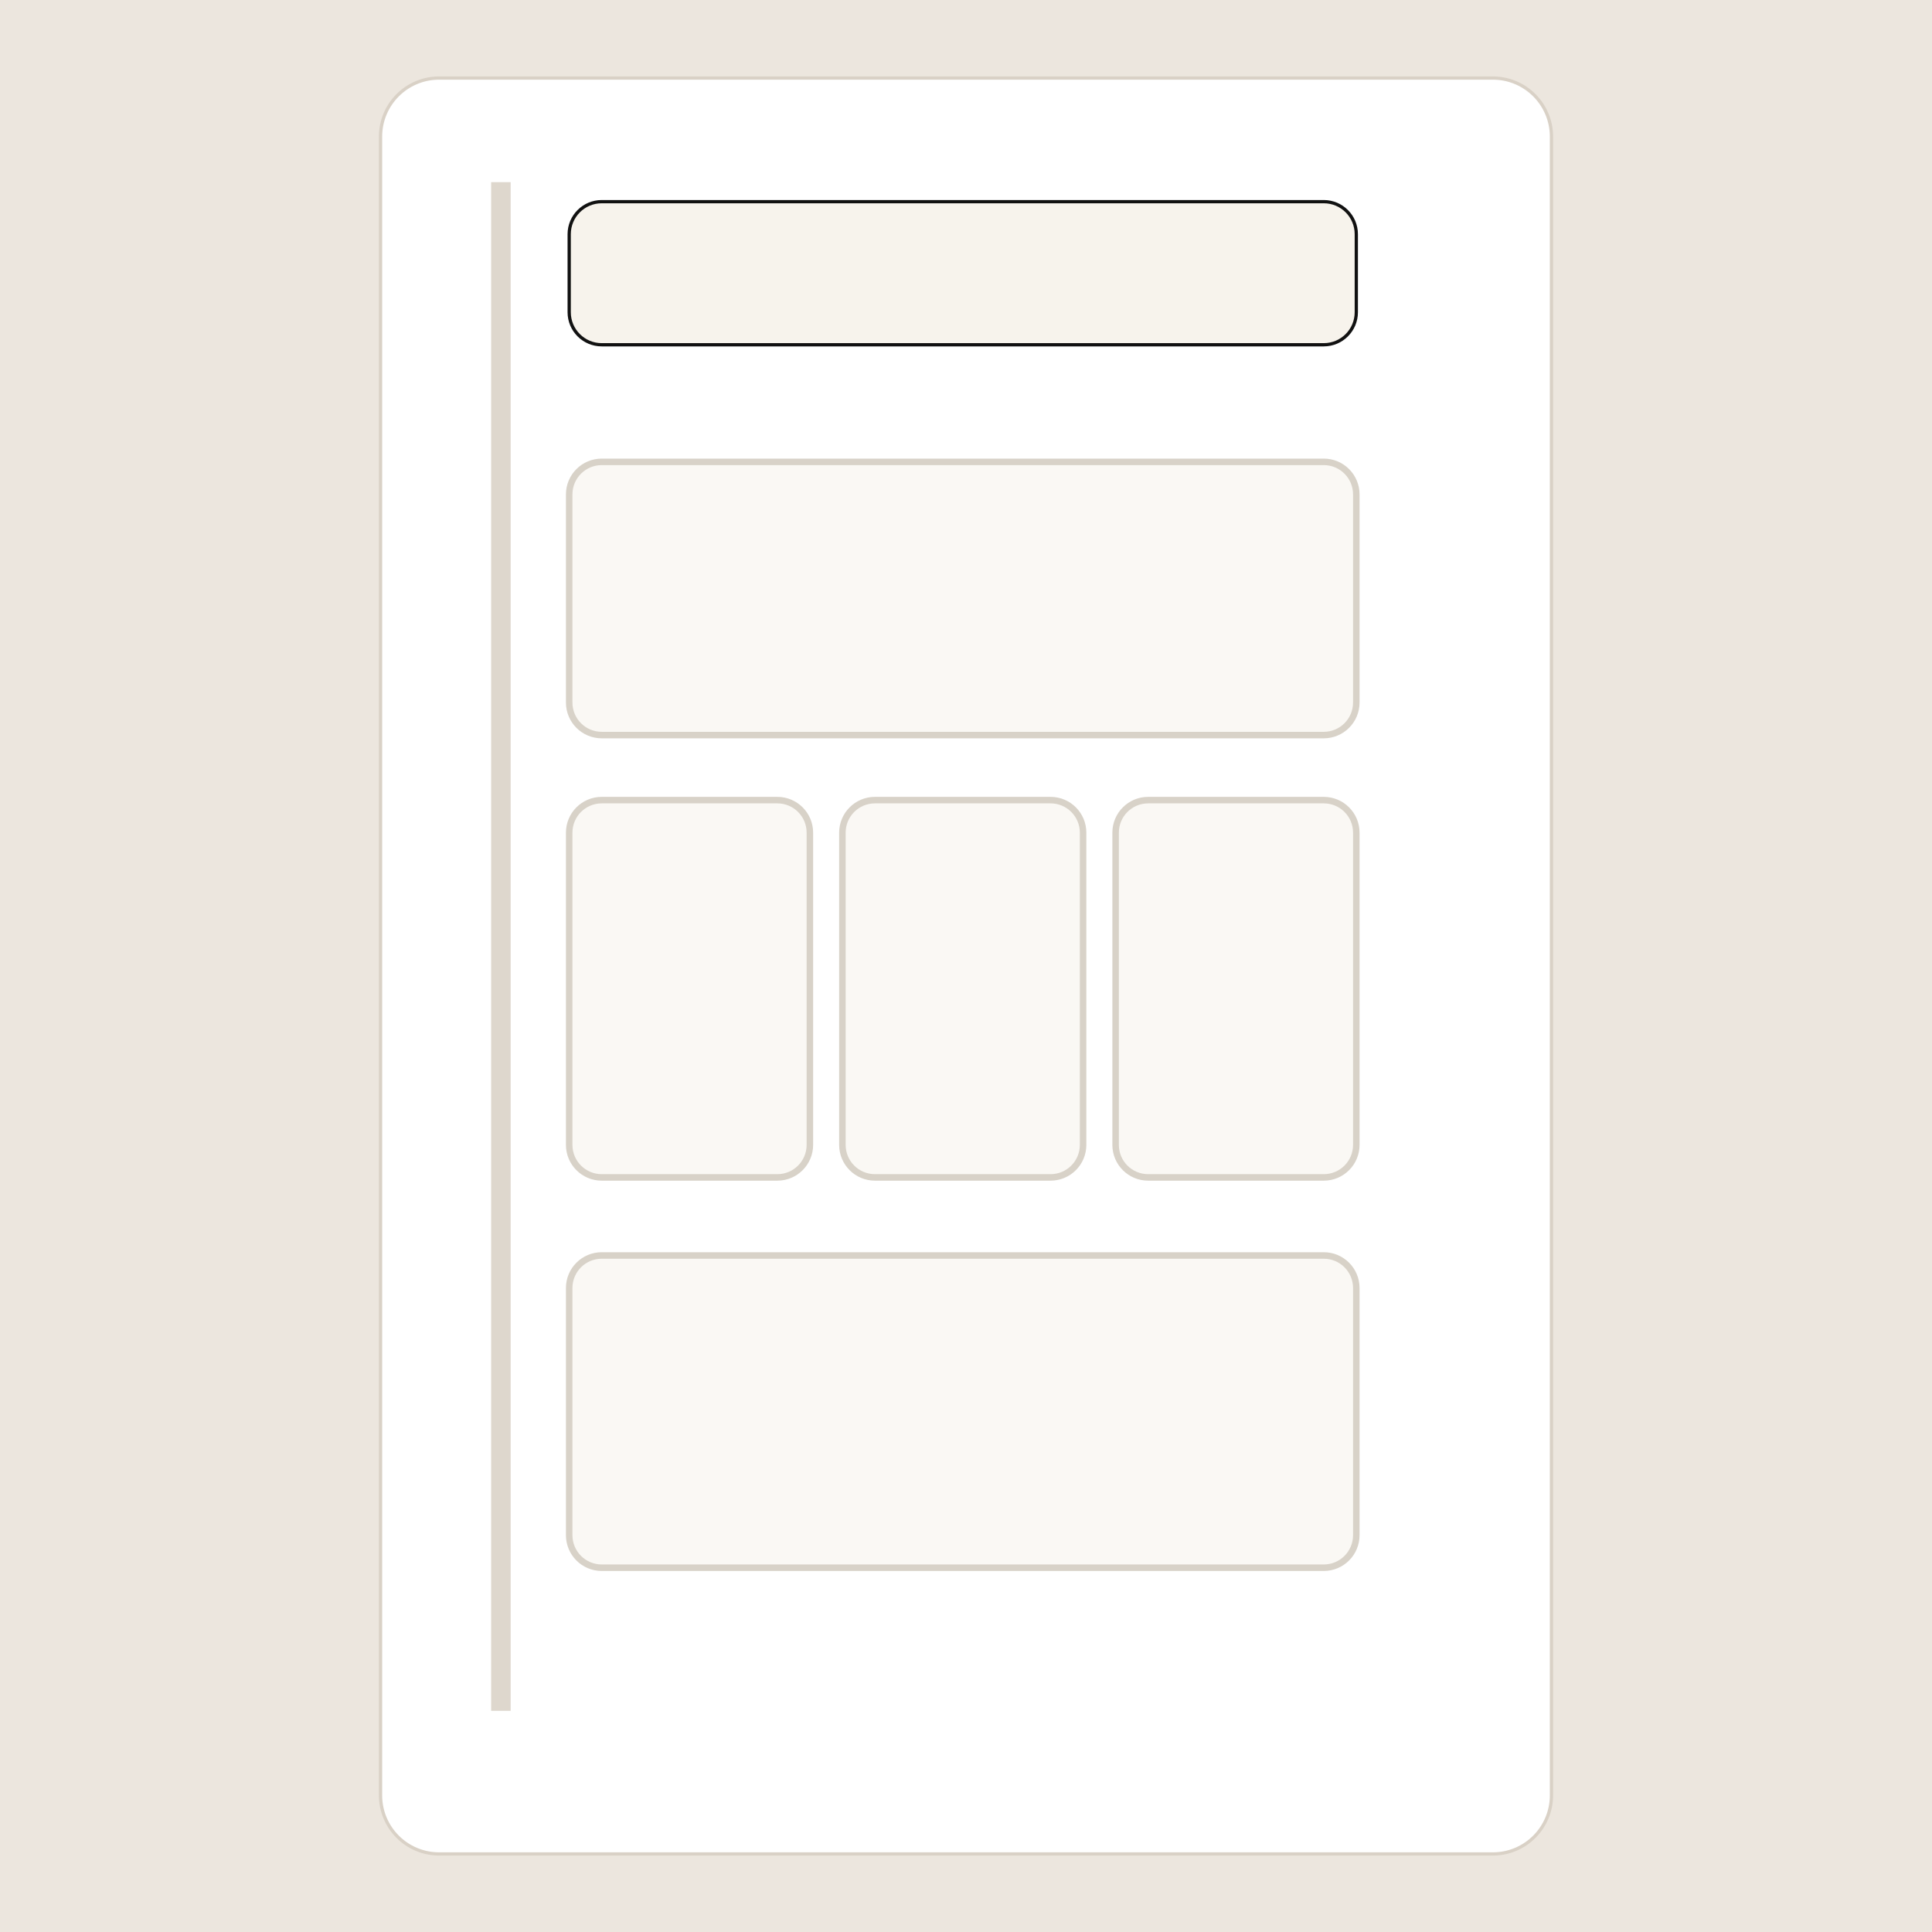
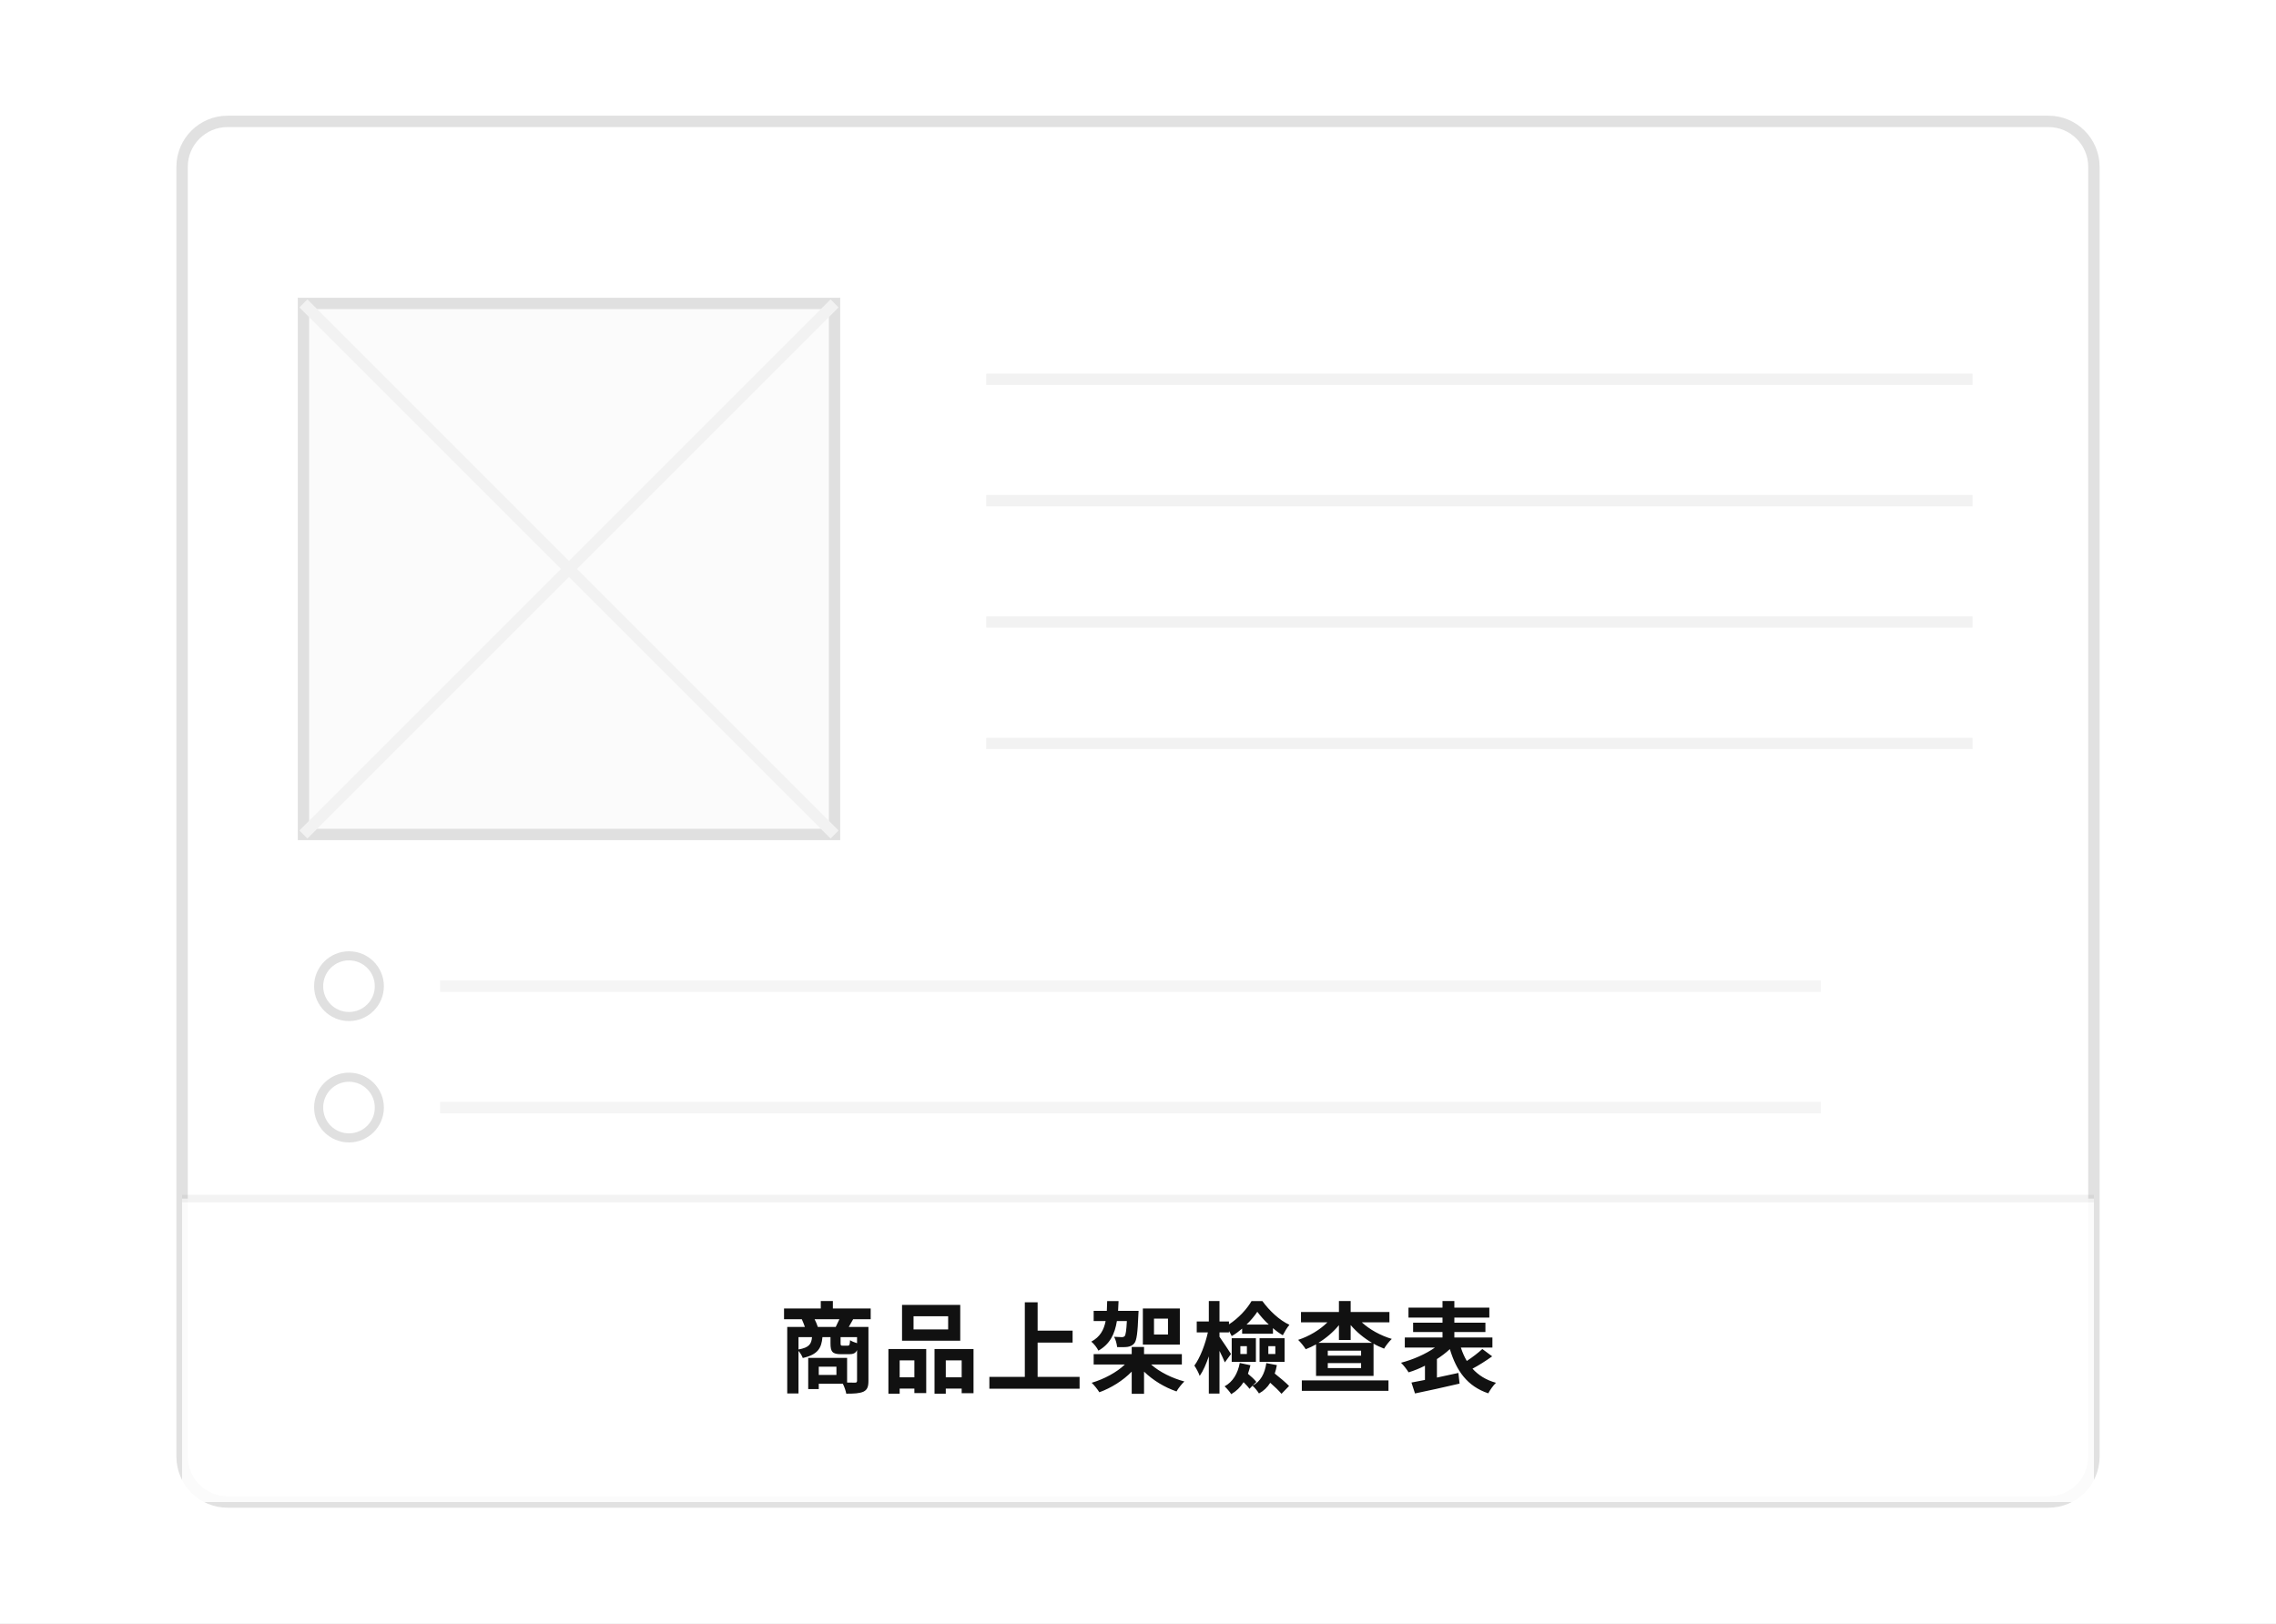
- <svg xmlns="http://www.w3.org/2000/svg" viewBox="0 0 594 594">
-   <rect width="594" height="594" fill="#ece6de" />
-   <g transform="translate(87 0)">
-     <rect width="420" height="594" fill="#ece6de" />
-     <rect x="30" y="24" width="360" height="546" rx="18" fill="#fff" stroke="#d9d1c6" />
-     <rect x="64" y="56" width="6" height="470" fill="#ded7cd" />
-     <rect x="88" y="62" width="242" height="44" rx="10" fill="#f7f3ec" stroke="#111" />
-     <g fill="#faf8f4" stroke="#d8d2c8" stroke-width="2">
-       <rect x="88" y="142" width="242" height="84" rx="10" />
-       <rect x="88" y="246" width="74" height="116" rx="10" />
-       <rect x="172" y="246" width="74" height="116" rx="10" />
-       <rect x="256" y="246" width="74" height="116" rx="10" />
-       <rect x="88" y="386" width="242" height="96" rx="10" />
-     </g>
+ <svg xmlns="http://www.w3.org/2000/svg" viewBox="0 0 300 214">
+   <rect width="100%" height="100%" fill="#ffffff" />
+   <rect x="24" y="16" width="252" height="182" fill="#ffffff" stroke="#e1e1e1" stroke-width="1.5" rx="6" />
+   <g opacity="0.6">
+     <rect x="40" y="40" width="70" height="70" fill="#f9f9f9" stroke="#ccc" stroke-width="1.5" rx="0" />
+     <line x1="40" y1="40" x2="110" y2="110" stroke="#eaeaea" stroke-width="1.5" stroke-dasharray="" />
+     <line x1="110" y1="40" x2="40" y2="110" stroke="#eaeaea" stroke-width="1.5" stroke-dasharray="" />
+     <line x1="130" y1="50" x2="260" y2="50" stroke="#eaeaea" stroke-width="1.5" stroke-dasharray="" />
+     <line x1="130" y1="66" x2="260" y2="66" stroke="#eaeaea" stroke-width="1.5" stroke-dasharray="" />
+     <line x1="130" y1="82" x2="260" y2="82" stroke="#eaeaea" stroke-width="1.5" stroke-dasharray="" />
+     <line x1="130" y1="98" x2="260" y2="98" stroke="#eaeaea" stroke-width="1.5" stroke-dasharray="" />
+     <circle cx="46" cy="130" r="4" fill="none" stroke="#ccc" stroke-width="1.2" />
+     <line x1="58" y1="130" x2="240" y2="130" stroke="#eee" stroke-width="1.5" stroke-dasharray="" />
+     <circle cx="46" cy="146" r="4" fill="none" stroke="#ccc" stroke-width="1.2" />
+     <line x1="58" y1="146" x2="240" y2="146" stroke="#eee" stroke-width="1.5" stroke-dasharray="" />
  </g>
+   <rect x="24" y="158" width="252" height="40" fill="rgba(255,255,255,0.85)" />
+   <path d="M 24 158 L 276 158" stroke="rgba(0,0,0,0.05)" stroke-width="1" />
+   <text x="150" y="178" dominant-baseline="middle" text-anchor="middle" font-size="13" fill="#111" font-family="'PingFang TC', sans-serif" font-weight="600" letter-spacing="0.05em">商品上架檢查表</text>
</svg>
